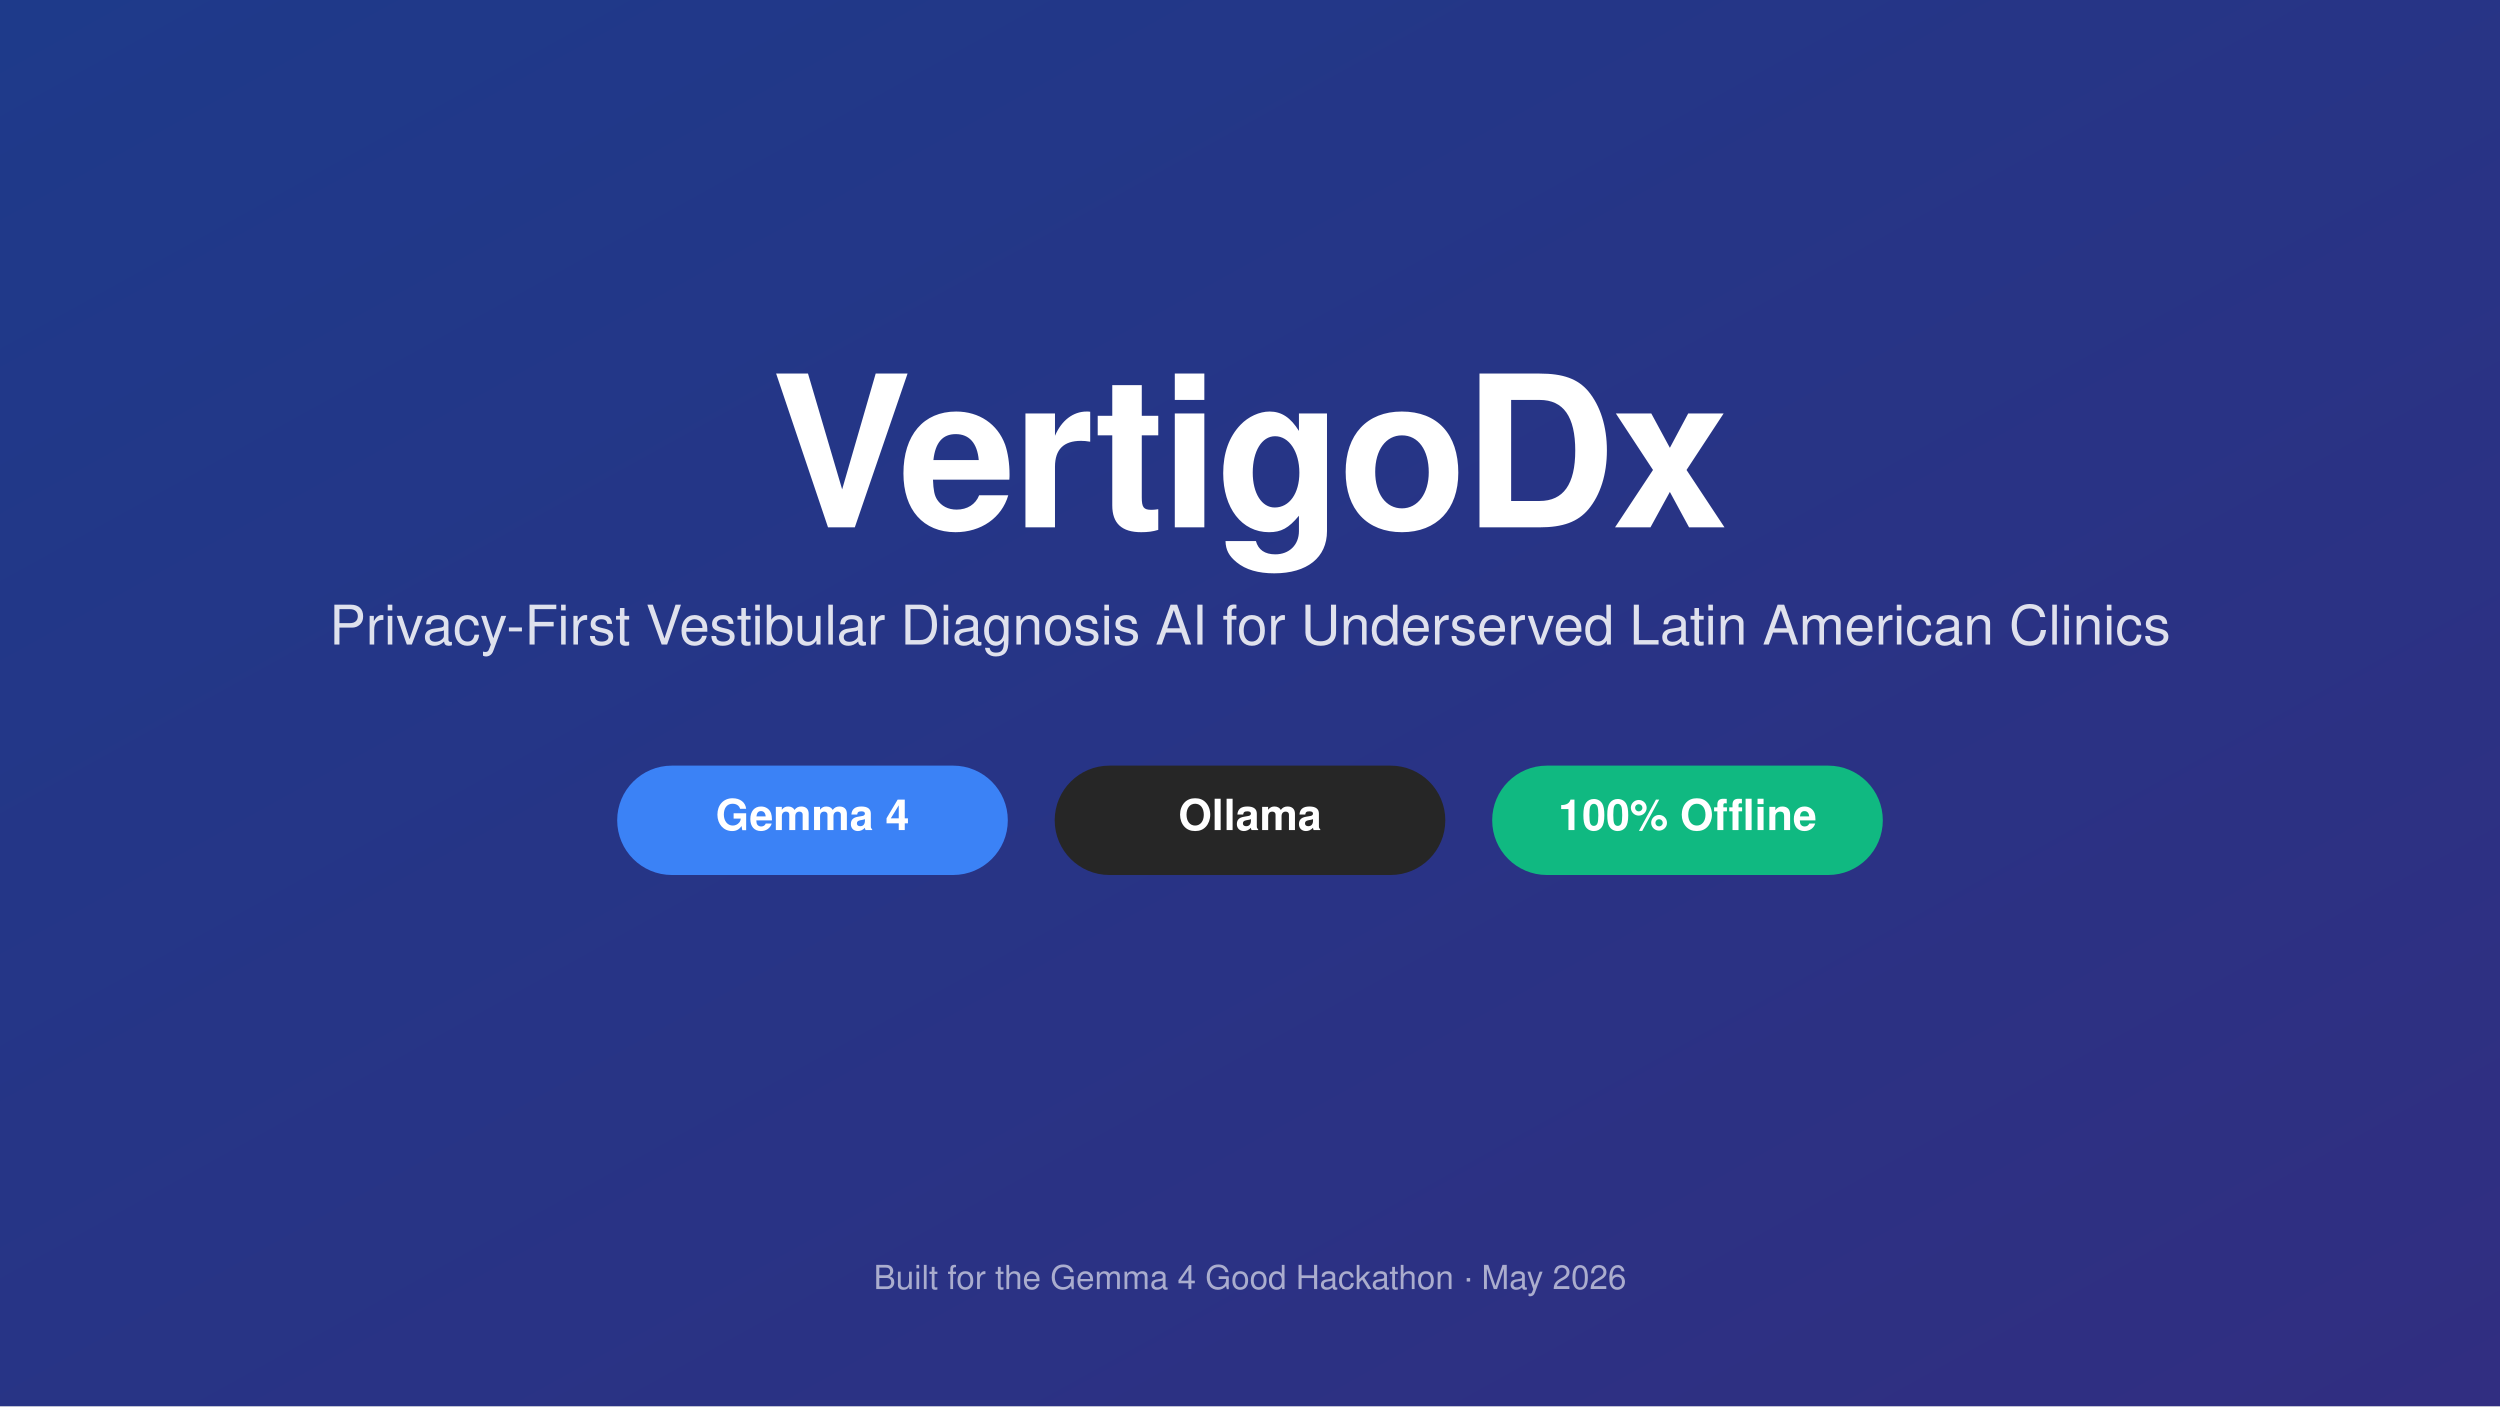
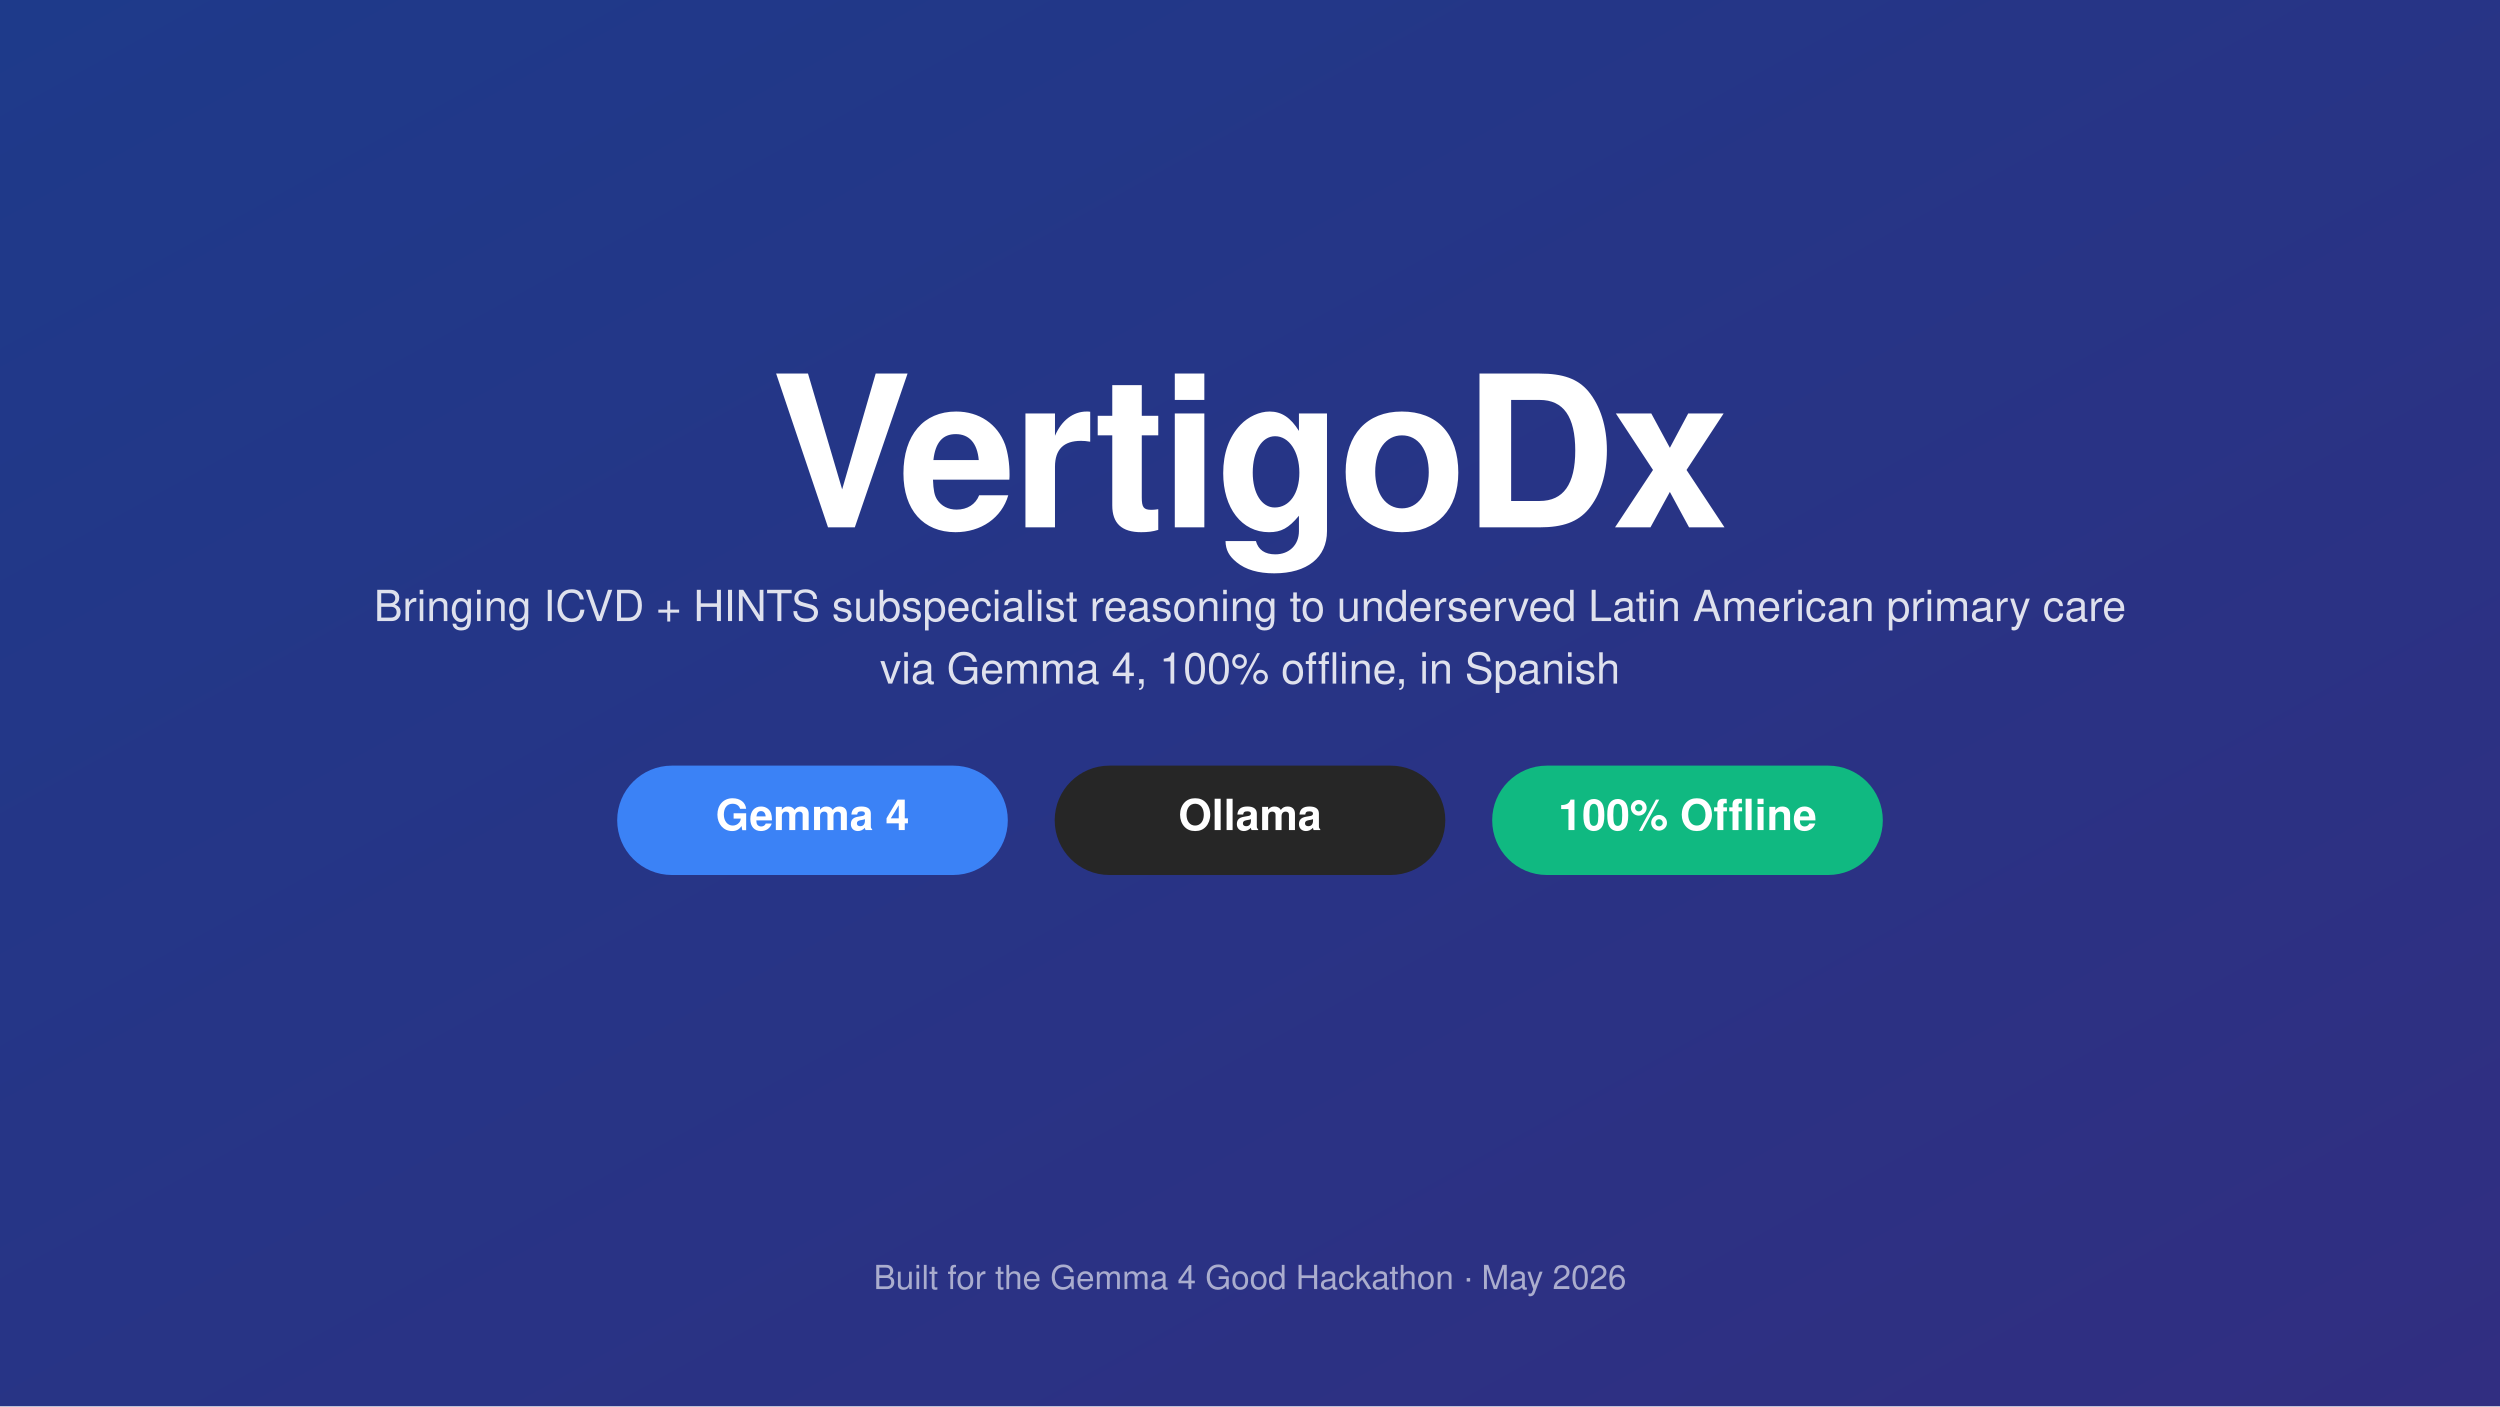
<svg xmlns="http://www.w3.org/2000/svg" viewBox="0 0 1280 720" width="1280" height="720">
  <defs>
    <linearGradient id="bg" x1="0%" y1="0%" x2="100%" y2="100%">
      <stop offset="0%" stop-color="#1e3a8a" />
      <stop offset="100%" stop-color="#312e81" />
    </linearGradient>
  </defs>
  <rect width="1280" height="720" fill="url(#bg)" />
  <text x="640" y="270" font-family="ui-sans-serif, -apple-system, 'SF Pro Display', 'Helvetica Neue', Helvetica, Arial, sans-serif" font-size="108" font-weight="800" text-anchor="middle" dominant-baseline="auto" fill="#ffffff" letter-spacing="-2">VertigoDx</text>
-   <text x="640" y="330" font-family="ui-sans-serif, -apple-system, 'SF Pro Display', 'Helvetica Neue', Helvetica, Arial, sans-serif" font-size="28" font-weight="500" text-anchor="middle" dominant-baseline="auto" fill="#ffffff" opacity="0.85">Privacy-First Vestibular Diagnosis AI for Underserved Latin American Clinics</text>
+   <text x="640" y="318" font-family="ui-sans-serif, -apple-system, 'SF Pro Display', 'Helvetica Neue', Helvetica, Arial, sans-serif" font-size="22" font-weight="500" text-anchor="middle" dominant-baseline="auto" fill="#ffffff" opacity="0.85">Bringing ICVD + HINTS subspecialist reasoning to underserved Latin American primary care</text>
+   <text x="640" y="350" font-family="ui-sans-serif, -apple-system, 'SF Pro Display', 'Helvetica Neue', Helvetica, Arial, sans-serif" font-size="22" font-weight="500" text-anchor="middle" dominant-baseline="auto" fill="#ffffff" opacity="0.85">via Gemma 4, 100% offline, in Spanish</text>
  <rect x="316" y="392" width="200" height="56" rx="28" fill="#3b82f6" />
  <text x="416" y="425" font-family="ui-sans-serif, -apple-system, 'SF Pro Display', 'Helvetica Neue', Helvetica, Arial, sans-serif" font-size="22" font-weight="600" text-anchor="middle" dominant-baseline="auto" fill="#ffffff">Gemma 4</text>
  <rect x="540" y="392" width="200" height="56" rx="28" fill="#262626" />
  <text x="640" y="425" font-family="ui-sans-serif, -apple-system, 'SF Pro Display', 'Helvetica Neue', Helvetica, Arial, sans-serif" font-size="22" font-weight="600" text-anchor="middle" dominant-baseline="auto" fill="#ffffff">Ollama</text>
  <rect x="764" y="392" width="200" height="56" rx="28" fill="#10b981" />
  <text x="864" y="425" font-family="ui-sans-serif, -apple-system, 'SF Pro Display', 'Helvetica Neue', Helvetica, Arial, sans-serif" font-size="22" font-weight="600" text-anchor="middle" dominant-baseline="auto" fill="#ffffff">100% Offline</text>
  <text x="640" y="660" font-family="ui-sans-serif, -apple-system, 'SF Pro Display', 'Helvetica Neue', Helvetica, Arial, sans-serif" font-size="17" font-weight="400" text-anchor="middle" dominant-baseline="auto" fill="#ffffff" opacity="0.6">Built for the Gemma 4 Good Hackathon · May 2026</text>
</svg>
